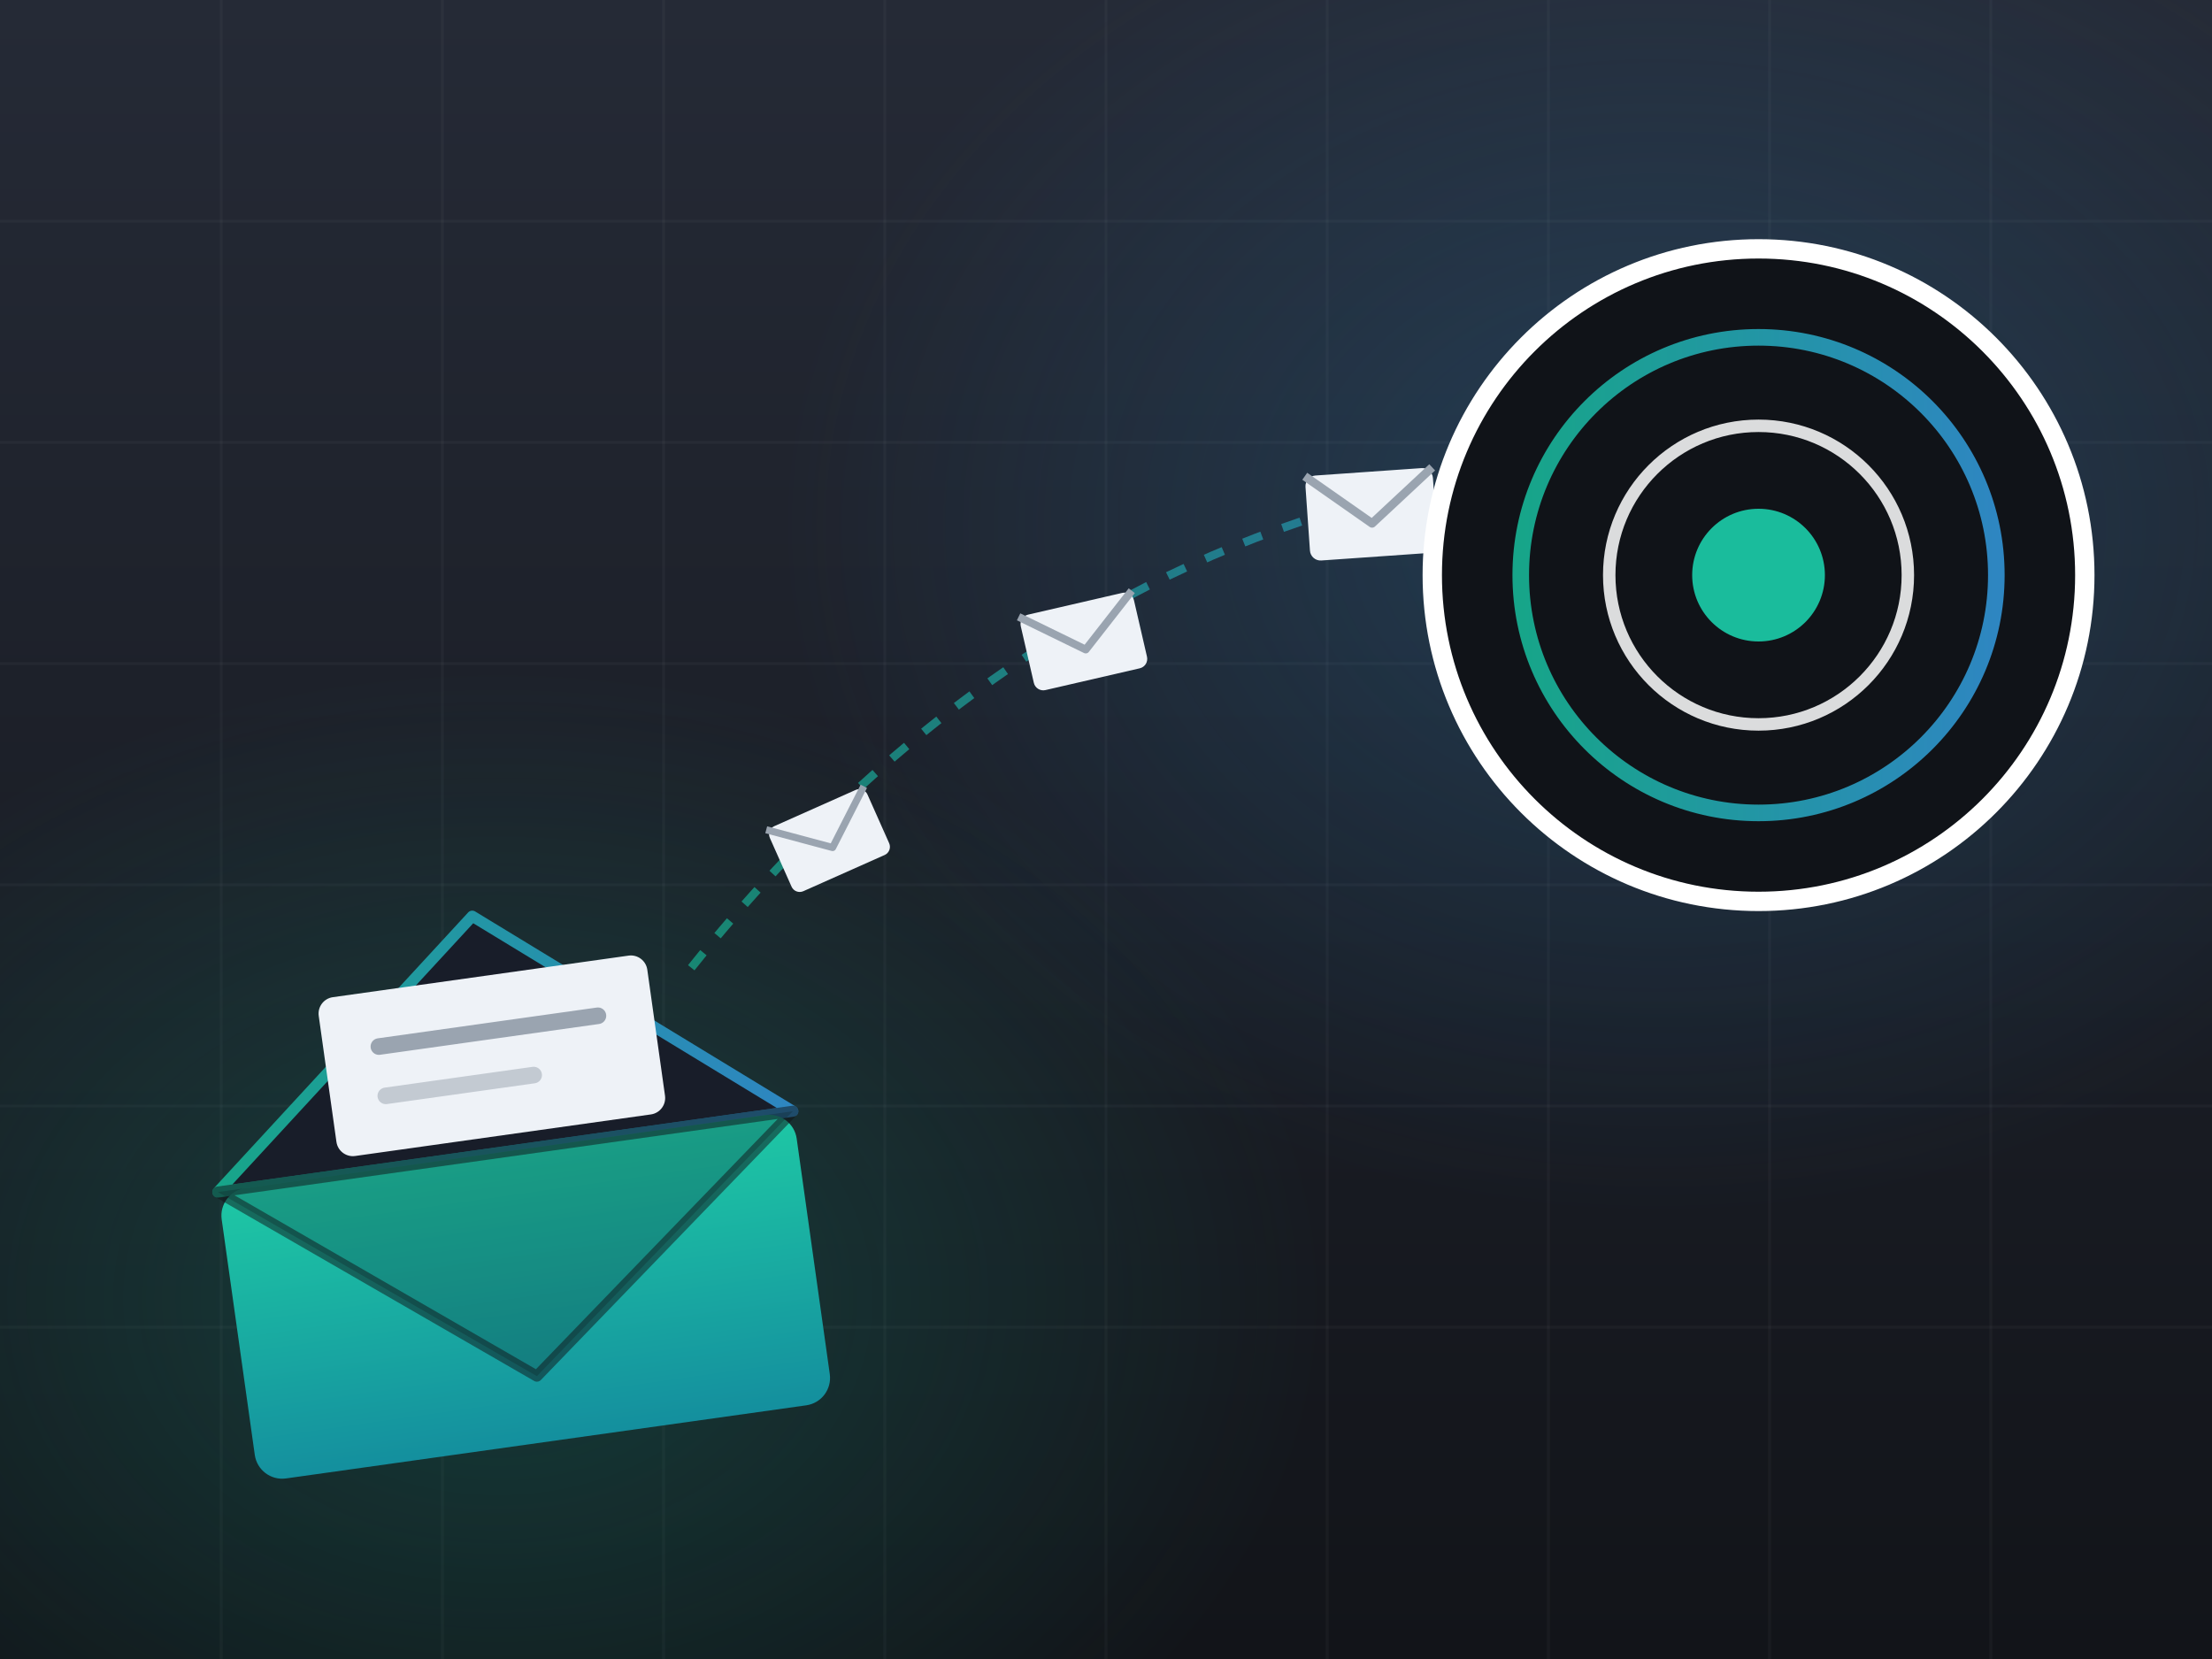
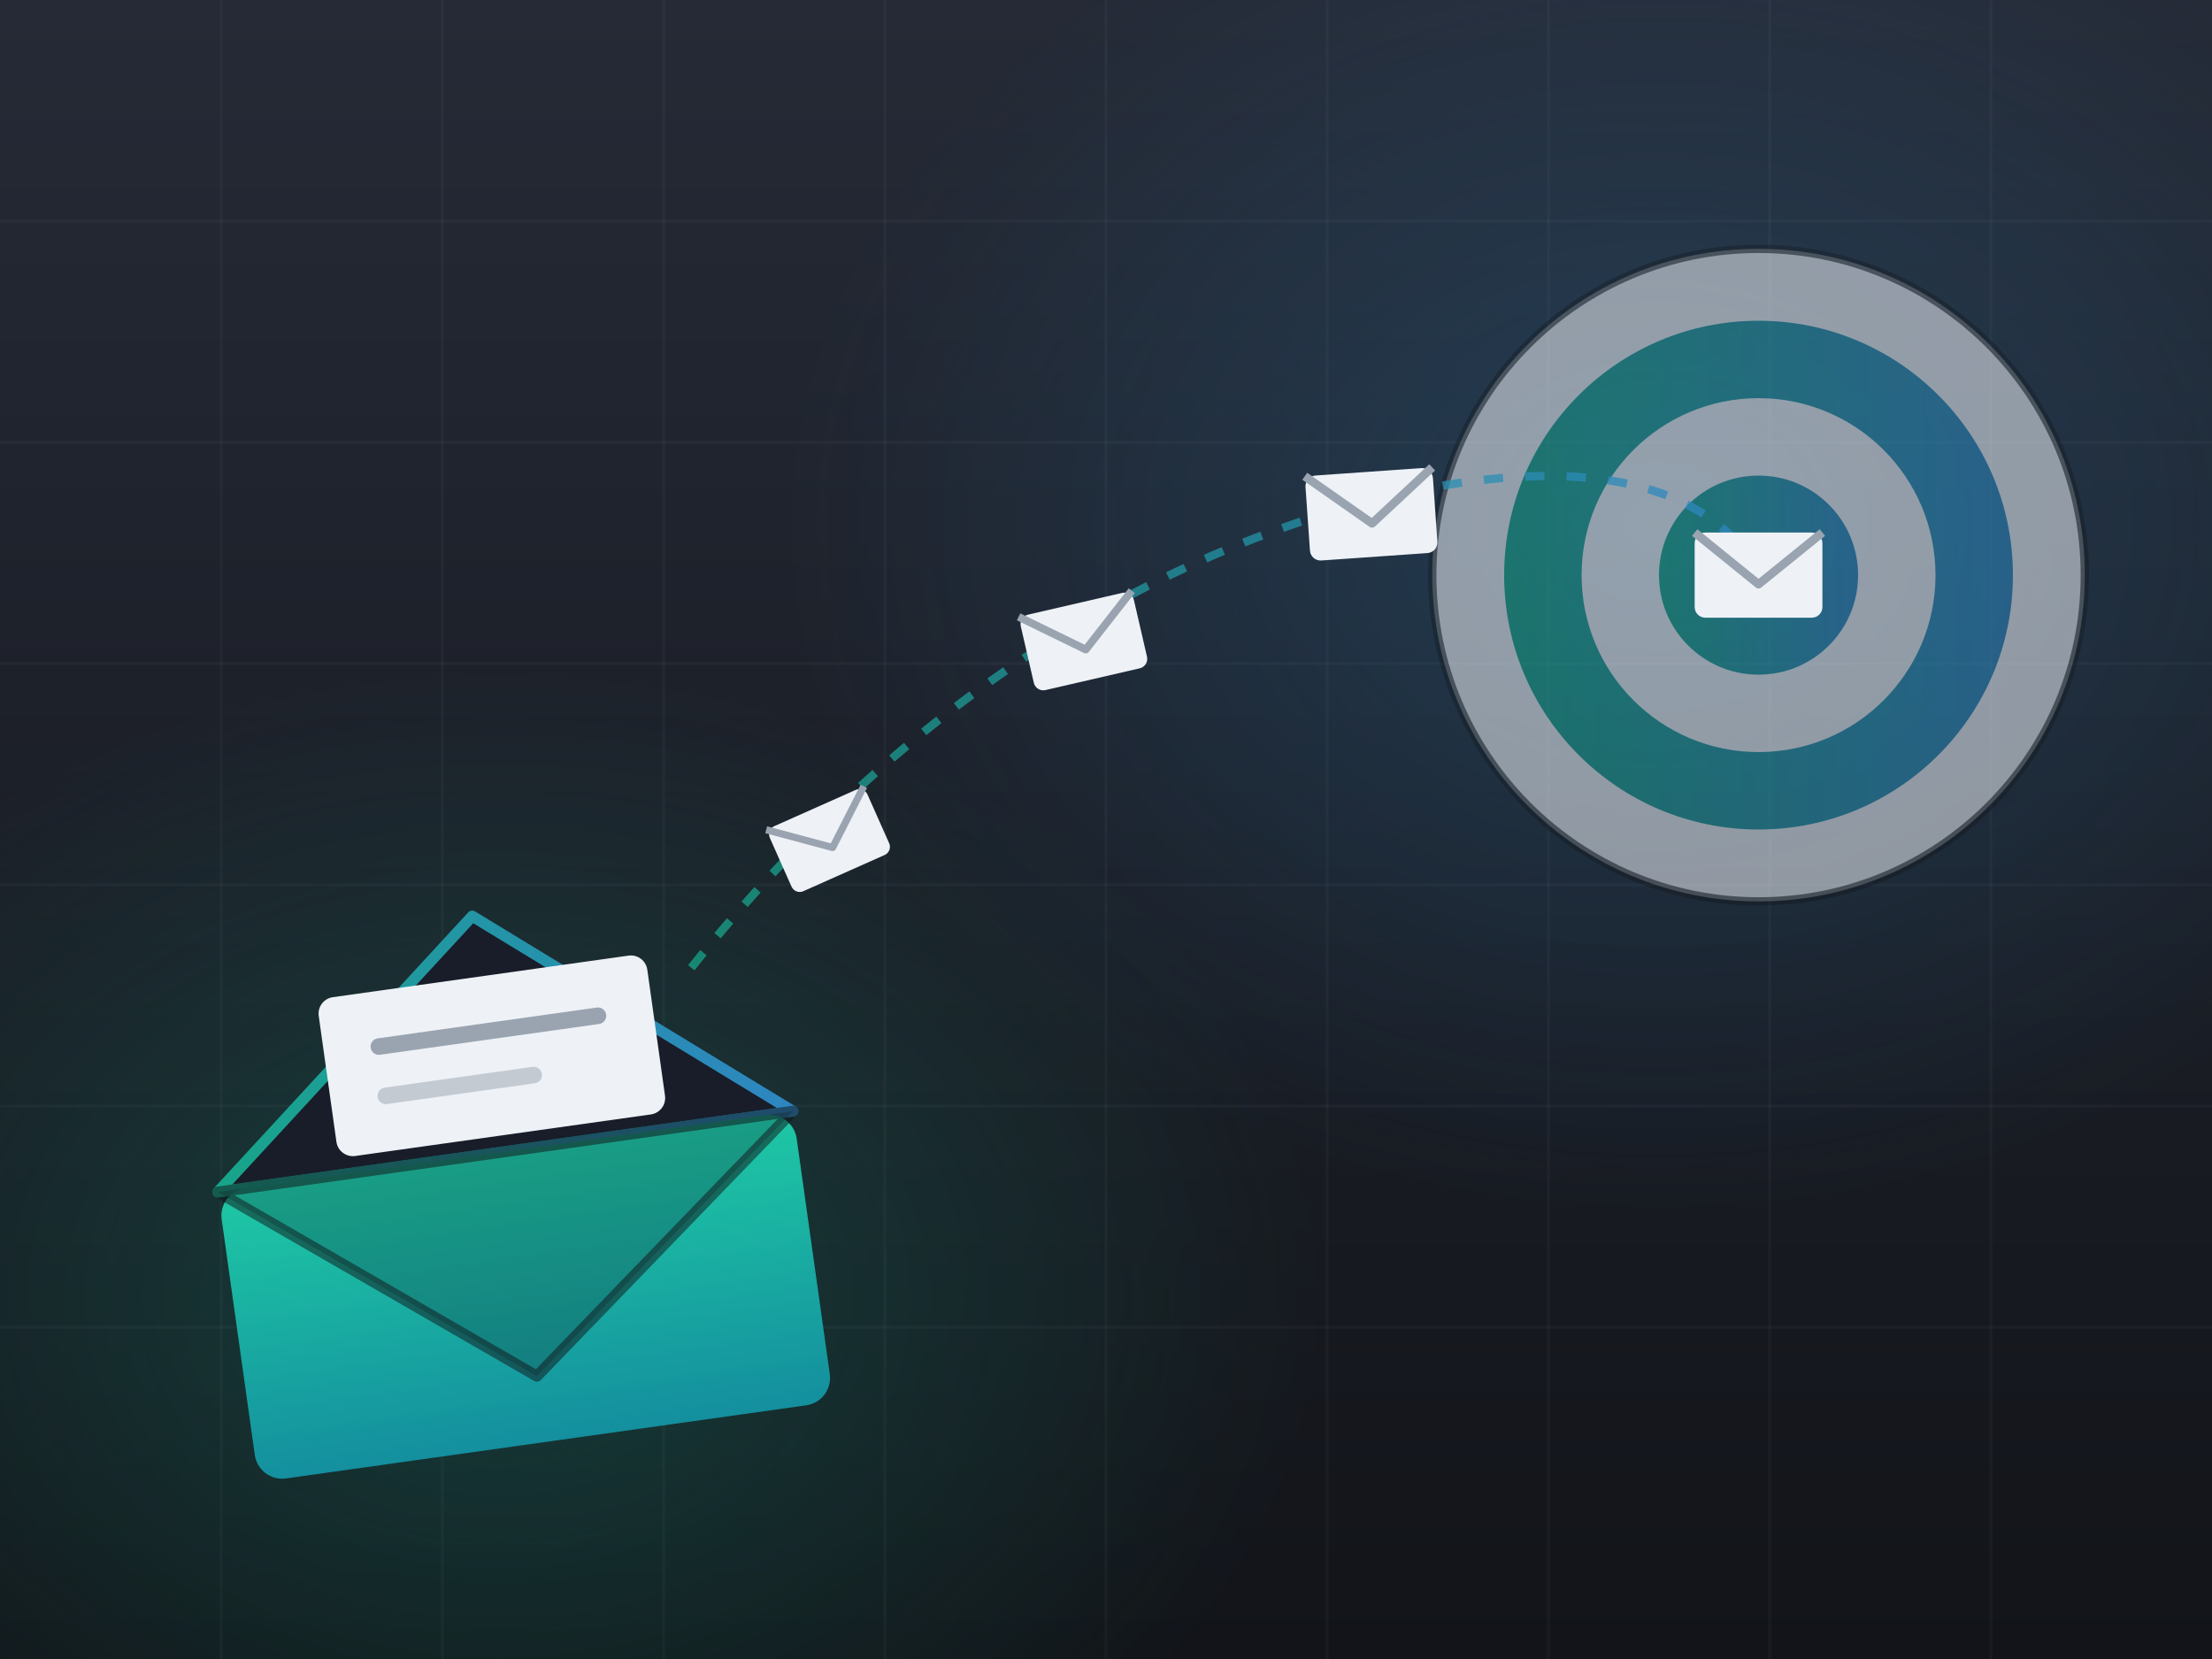
<svg xmlns="http://www.w3.org/2000/svg" viewBox="0 0 800 600" width="800" height="600" role="img" aria-label="Predicting marketing campaign response">
  <defs>
    <linearGradient id="bg" x1="0" y1="0" x2="0" y2="1">
      <stop offset="0" stop-color="#252a36" />
      <stop offset="1" stop-color="#121419" />
    </linearGradient>
    <linearGradient id="gb" x1="0" y1="0" x2="1" y2="0">
      <stop offset="0" stop-color="#17A589" />
      <stop offset="1" stop-color="#2E86C1" />
    </linearGradient>
    <linearGradient id="env" x1="0" y1="0" x2="0" y2="1">
      <stop offset="0" stop-color="#1ec8a5" />
      <stop offset="1" stop-color="#148f9e" />
    </linearGradient>
    <radialGradient id="glowT" cx="0.5" cy="0.5" r="0.5">
      <stop offset="0" stop-color="#17A589" stop-opacity="0.26" />
      <stop offset="1" stop-color="#17A589" stop-opacity="0" />
    </radialGradient>
    <radialGradient id="glowB" cx="0.5" cy="0.5" r="0.5">
      <stop offset="0" stop-color="#2E86C1" stop-opacity="0.26" />
      <stop offset="1" stop-color="#2E86C1" stop-opacity="0" />
    </radialGradient>
    <g id="mail">
      <rect x="-21" y="-14" width="42" height="28" rx="3.5" fill="#eef2f7" />
      <path d="M -21 -14 L 0 3 L 21 -14" fill="none" stroke="#9aa4b0" stroke-width="2.8" stroke-linejoin="round" />
    </g>
  </defs>
  <rect width="800" height="600" fill="url(#bg)" />
  <g stroke="#eef2f7" stroke-opacity="0.035" stroke-width="1">
    <path d="M0 80H800M0 160H800M0 240H800M0 320H800M0 400H800M0 480H800" />
    <path d="M80 0V600M160 0V600M240 0V600M320 0V600M400 0V600M480 0V600M560 0V600M640 0V600M720 0V600" />
  </g>
  <ellipse cx="180" cy="470" rx="300" ry="230" fill="url(#glowT)" />
  <ellipse cx="600" cy="190" rx="320" ry="250" fill="url(#glowB)" />
  <g transform="translate(190,468) rotate(-8)">
    <polygon points="-105,-52 0,-138 105,-52" fill="#181d29" stroke="url(#gb)" stroke-width="4" stroke-linejoin="round" />
    <rect x="-60" y="-116" width="120" height="58" rx="6" fill="#eef2f7" />
    <line x1="-40" y1="-96" x2="40" y2="-96" stroke="#9aa4b0" stroke-width="6" stroke-linecap="round" />
    <line x1="-40" y1="-78" x2="14" y2="-78" stroke="#c3cad2" stroke-width="6" stroke-linecap="round" />
    <rect x="-105" y="-52" width="210" height="106" rx="10" fill="url(#env)" />
    <polygon points="-105,-52 0,30 105,-52" fill="#0b2f33" opacity="0.28" />
    <polygon points="-105,-52 0,30 105,-52" fill="none" stroke="#0f1216" stroke-width="4" stroke-linejoin="round" opacity="0.5" />
  </g>
-   <path d="M 250 350 C 330 250 420 200 500 180 C 560 166 600 160 636 158" fill="none" stroke="url(#gb)" stroke-width="3" stroke-dasharray="7 8" opacity="0.75" />
+   <g transform="translate(636,208)" opacity="0.55">
+     <circle r="118" fill="#eef2f7" />
+     <circle r="92" fill="url(#gb)" />
+     <circle r="64" fill="#eef2f7" />
+     <circle r="36" fill="url(#gb)" />
+     <circle r="118" fill="none" stroke="#0f1216" stroke-width="3" opacity="0.6" />
+   </g>
+   <path d="M 250 350 C 330 250 420 200 500 180 C 560 166 606 170 630 198" fill="none" stroke="url(#gb)" stroke-width="3" stroke-dasharray="7 8" opacity="0.75" />
  <use href="#mail" transform="translate(300,304) rotate(-24) scale(0.92)" />
  <use href="#mail" transform="translate(392,232) rotate(-13)" />
  <use href="#mail" transform="translate(496,186) rotate(-4) scale(1.1)" />
-   <g transform="translate(636,208)">
-     <circle r="118" fill="#101318" stroke="#ffffff" stroke-width="7" />
-     <circle r="86" fill="none" stroke="url(#gb)" stroke-width="6" />
-     <circle r="54" fill="none" stroke="#ffffff" stroke-width="4.5" opacity="0.85" />
-     <circle r="24" fill="#1ABC9C" />
-   </g>
+   <use href="#mail" transform="translate(636,208) scale(1.1)" />
</svg>
